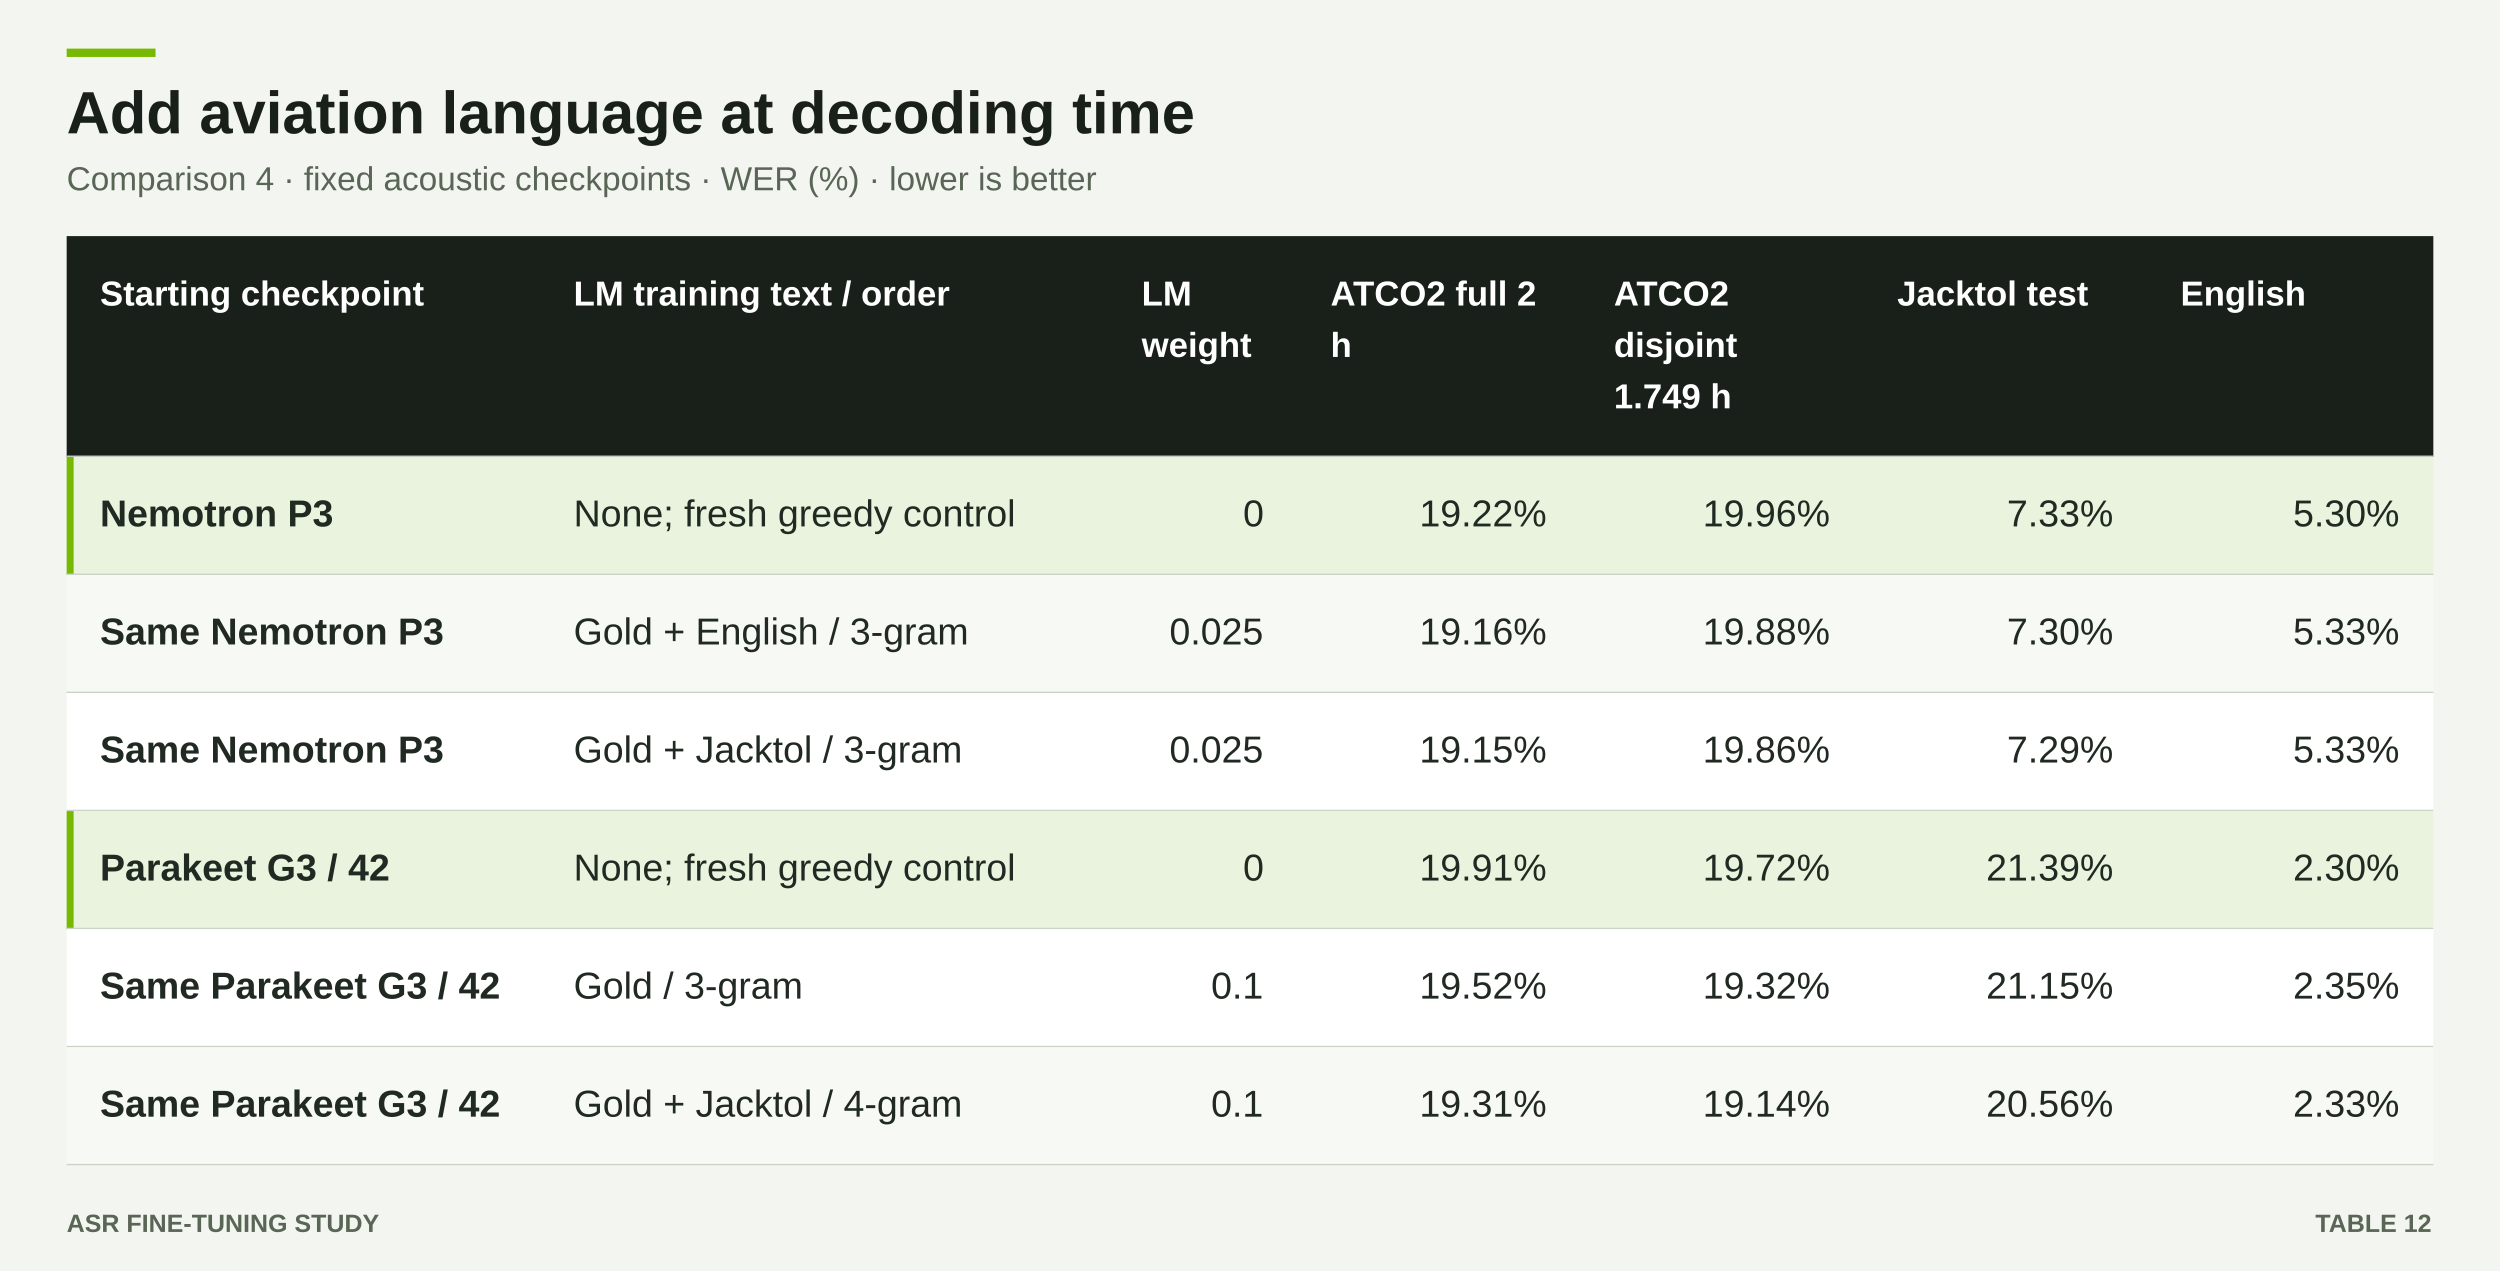
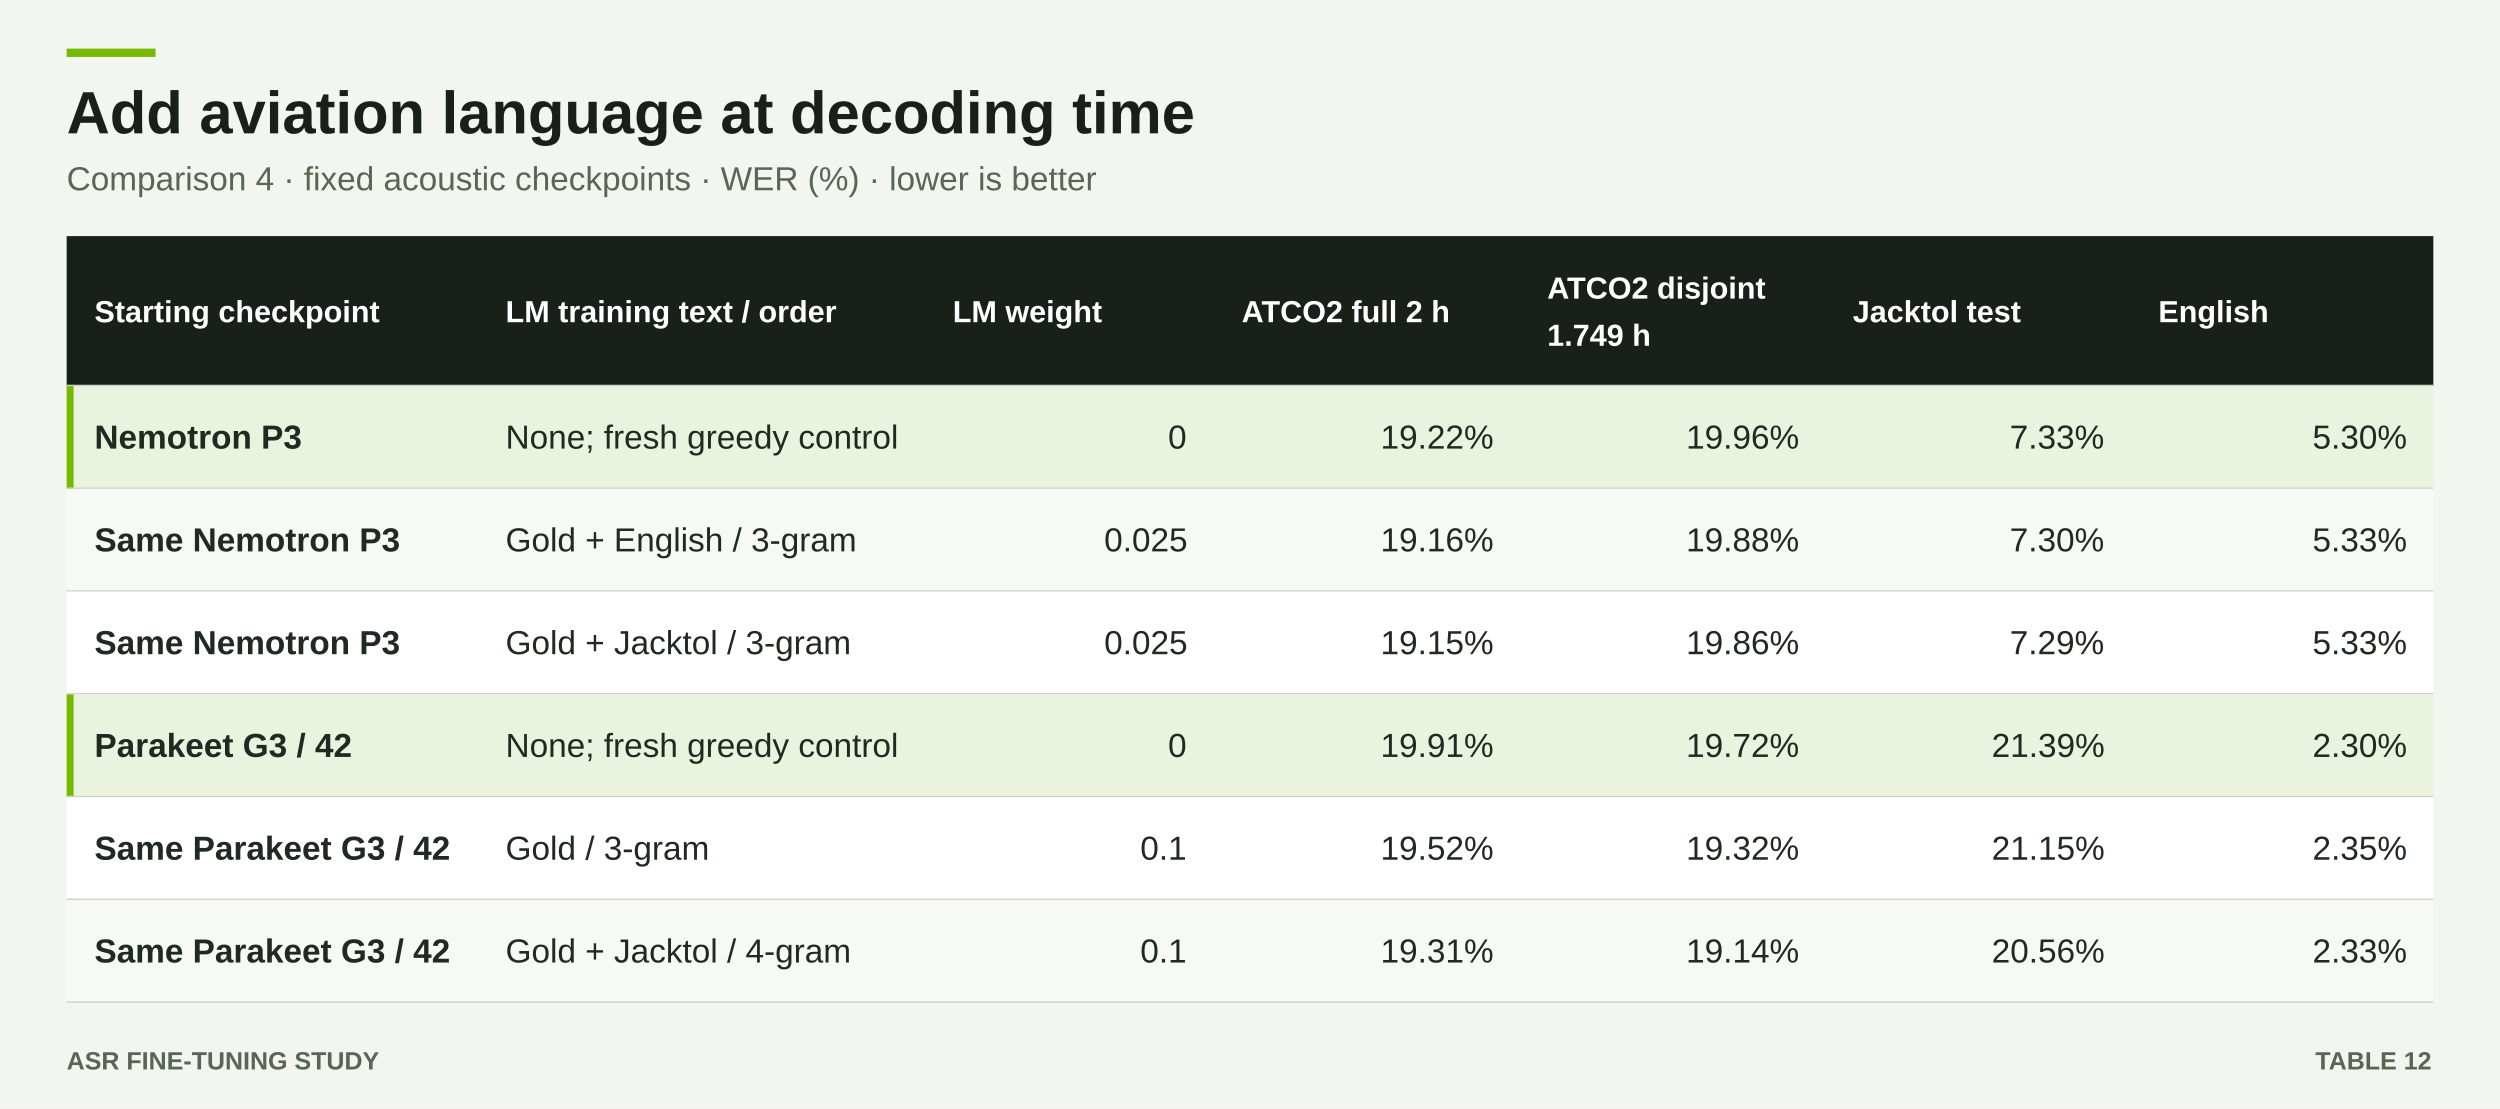
- <svg xmlns="http://www.w3.org/2000/svg" width="1800" height="915" viewBox="0 0 1800 915" role="img" aria-labelledby="title">
+ <svg xmlns="http://www.w3.org/2000/svg" width="1800" height="798" viewBox="0 0 1800 798" role="img" aria-labelledby="title">
  <g font-family="Arial, Helvetica, sans-serif">
-     <rect x="0" y="0" width="1800" height="915" fill="#F3F5F1" />
+     <rect x="0" y="0" width="1800" height="798" fill="#F3F5F1" />
    <rect x="48" y="35" width="64" height="6" fill="#76B900" />
    <text x="48.00" y="96" font-size="43" font-weight="700" fill="#182019">Add aviation language at decoding time</text>
    <text x="48.00" y="137" font-size="24" font-weight="400" fill="#596555">Comparison 4 · fixed acoustic checkpoints · WER (%) · lower is better</text>
-     <rect x="48" y="170" width="1704" height="159" fill="#182019" />
-     <text x="72.00" y="220" font-size="25" font-weight="700" fill="#FFFFFF">Starting checkpoint</text>
-     <text x="413.00" y="220" font-size="25" font-weight="700" fill="#FFFFFF">LM training text / order</text>
-     <text x="822.00" y="220" font-size="25" font-weight="700" fill="#FFFFFF">LM</text>
-     <text x="822.00" y="257" font-size="25" font-weight="700" fill="#FFFFFF">weight</text>
-     <text x="958.00" y="220" font-size="25" font-weight="700" fill="#FFFFFF">ATCO2 full 2</text>
-     <text x="958.00" y="257" font-size="25" font-weight="700" fill="#FFFFFF">h</text>
-     <text x="1162.00" y="220" font-size="25" font-weight="700" fill="#FFFFFF">ATCO2</text>
-     <text x="1162.00" y="257" font-size="25" font-weight="700" fill="#FFFFFF">disjoint</text>
-     <text x="1162.00" y="294" font-size="25" font-weight="700" fill="#FFFFFF">1.749 h</text>
-     <text x="1366.00" y="220" font-size="25" font-weight="700" fill="#FFFFFF">Jacktol test</text>
-     <text x="1570.00" y="220" font-size="25" font-weight="700" fill="#FFFFFF">English</text>
-     <rect x="48" y="328" width="1704" height="1" fill="#CBD3C6" />
-     <rect x="48" y="329" width="1704" height="85" fill="#EAF3DD" />
-     <rect x="48" y="329" width="5" height="85" fill="#76B900" />
-     <text x="72.00" y="379" font-size="27" font-weight="700" fill="#202A22">Nemotron P3</text>
-     <text x="413.00" y="379" font-size="27" font-weight="400" fill="#202A22">None; fresh greedy control</text>
-     <text x="895.00" y="379" font-size="27" font-weight="400" fill="#202A22">0</text>
-     <text x="1022.00" y="379" font-size="27" font-weight="400" fill="#202A22">19.22%</text>
-     <text x="1226.00" y="379" font-size="27" font-weight="400" fill="#202A22">19.96%</text>
-     <text x="1445.00" y="379" font-size="27" font-weight="400" fill="#202A22">7.33%</text>
-     <text x="1651.00" y="379" font-size="27" font-weight="400" fill="#202A22">5.30%</text>
-     <rect x="48" y="413" width="1704" height="1" fill="#CBD3C6" />
-     <rect x="48" y="414" width="1704" height="85" fill="#F7F9F5" />
-     <text x="72.00" y="464" font-size="27" font-weight="700" fill="#202A22">Same Nemotron P3</text>
-     <text x="413.00" y="464" font-size="27" font-weight="400" fill="#202A22">Gold + English / 3-gram</text>
-     <text x="842.00" y="464" font-size="27" font-weight="400" fill="#202A22">0.025</text>
-     <text x="1022.00" y="464" font-size="27" font-weight="400" fill="#202A22">19.16%</text>
-     <text x="1226.00" y="464" font-size="27" font-weight="400" fill="#202A22">19.88%</text>
-     <text x="1445.00" y="464" font-size="27" font-weight="400" fill="#202A22">7.30%</text>
-     <text x="1651.00" y="464" font-size="27" font-weight="400" fill="#202A22">5.33%</text>
-     <rect x="48" y="498" width="1704" height="1" fill="#CBD3C6" />
-     <rect x="48" y="499" width="1704" height="85" fill="#FFFFFF" />
-     <text x="72.00" y="549" font-size="27" font-weight="700" fill="#202A22">Same Nemotron P3</text>
-     <text x="413.00" y="549" font-size="27" font-weight="400" fill="#202A22">Gold + Jacktol / 3-gram</text>
-     <text x="842.00" y="549" font-size="27" font-weight="400" fill="#202A22">0.025</text>
-     <text x="1022.00" y="549" font-size="27" font-weight="400" fill="#202A22">19.15%</text>
-     <text x="1226.00" y="549" font-size="27" font-weight="400" fill="#202A22">19.86%</text>
-     <text x="1445.00" y="549" font-size="27" font-weight="400" fill="#202A22">7.29%</text>
-     <text x="1651.00" y="549" font-size="27" font-weight="400" fill="#202A22">5.33%</text>
-     <rect x="48" y="583" width="1704" height="1" fill="#CBD3C6" />
-     <rect x="48" y="584" width="1704" height="85" fill="#EAF3DD" />
-     <rect x="48" y="584" width="5" height="85" fill="#76B900" />
-     <text x="72.00" y="634" font-size="27" font-weight="700" fill="#202A22">Parakeet G3 / 42</text>
-     <text x="413.00" y="634" font-size="27" font-weight="400" fill="#202A22">None; fresh greedy control</text>
-     <text x="895.00" y="634" font-size="27" font-weight="400" fill="#202A22">0</text>
-     <text x="1022.00" y="634" font-size="27" font-weight="400" fill="#202A22">19.91%</text>
-     <text x="1226.00" y="634" font-size="27" font-weight="400" fill="#202A22">19.72%</text>
-     <text x="1430.00" y="634" font-size="27" font-weight="400" fill="#202A22">21.39%</text>
-     <text x="1651.00" y="634" font-size="27" font-weight="400" fill="#202A22">2.30%</text>
-     <rect x="48" y="668" width="1704" height="1" fill="#CBD3C6" />
-     <rect x="48" y="669" width="1704" height="85" fill="#FFFFFF" />
-     <text x="72.00" y="719" font-size="27" font-weight="700" fill="#202A22">Same Parakeet G3 / 42</text>
-     <text x="413.00" y="719" font-size="27" font-weight="400" fill="#202A22">Gold / 3-gram</text>
-     <text x="872.00" y="719" font-size="27" font-weight="400" fill="#202A22">0.1</text>
-     <text x="1022.00" y="719" font-size="27" font-weight="400" fill="#202A22">19.52%</text>
-     <text x="1226.00" y="719" font-size="27" font-weight="400" fill="#202A22">19.32%</text>
-     <text x="1430.00" y="719" font-size="27" font-weight="400" fill="#202A22">21.15%</text>
-     <text x="1651.00" y="719" font-size="27" font-weight="400" fill="#202A22">2.35%</text>
-     <rect x="48" y="753" width="1704" height="1" fill="#CBD3C6" />
-     <rect x="48" y="754" width="1704" height="85" fill="#F7F9F5" />
-     <text x="72.00" y="804" font-size="27" font-weight="700" fill="#202A22">Same Parakeet G3 / 42</text>
-     <text x="413.00" y="804" font-size="27" font-weight="400" fill="#202A22">Gold + Jacktol / 4-gram</text>
-     <text x="872.00" y="804" font-size="27" font-weight="400" fill="#202A22">0.1</text>
-     <text x="1022.00" y="804" font-size="27" font-weight="400" fill="#202A22">19.31%</text>
-     <text x="1226.00" y="804" font-size="27" font-weight="400" fill="#202A22">19.14%</text>
-     <text x="1430.00" y="804" font-size="27" font-weight="400" fill="#202A22">20.56%</text>
-     <text x="1651.00" y="804" font-size="27" font-weight="400" fill="#202A22">2.33%</text>
-     <rect x="48" y="838" width="1704" height="1" fill="#CBD3C6" />
-     <text x="48.00" y="887" font-size="18" font-weight="700" fill="#596555">ASR FINE-TUNING STUDY</text>
-     <text x="1667.02" y="887" font-size="18" font-weight="700" fill="#596555">TABLE 12</text>
+     <rect x="48" y="170" width="1704" height="108" fill="#182019" />
+     <text x="68.00" y="232.0" font-size="22" font-weight="700" fill="#FFFFFF">Starting checkpoint</text>
+     <text x="364.00" y="232.0" font-size="22" font-weight="700" fill="#FFFFFF">LM training text / order</text>
+     <text x="686.00" y="232.0" font-size="22" font-weight="700" fill="#FFFFFF">LM weight</text>
+     <text x="894.00" y="232.0" font-size="22" font-weight="700" fill="#FFFFFF">ATCO2 full 2 h</text>
+     <text x="1114.00" y="215.0" font-size="22" font-weight="700" fill="#FFFFFF">ATCO2 disjoint</text>
+     <text x="1114.00" y="249.0" font-size="22" font-weight="700" fill="#FFFFFF">1.749 h</text>
+     <text x="1334.00" y="232.0" font-size="22" font-weight="700" fill="#FFFFFF">Jacktol test</text>
+     <text x="1554.00" y="232.0" font-size="22" font-weight="700" fill="#FFFFFF">English</text>
+     <rect x="48" y="277" width="1704" height="1" fill="#CBD3C6" />
+     <rect x="48" y="278" width="1704" height="74" fill="#EAF3DD" />
+     <rect x="48" y="278" width="5" height="74" fill="#76B900" />
+     <text x="68.00" y="323.0" font-size="24" font-weight="700" fill="#202A22">Nemotron P3</text>
+     <text x="364.00" y="323.0" font-size="24" font-weight="400" fill="#202A22">None; fresh greedy control</text>
+     <text x="841.00" y="323.0" font-size="24" font-weight="400" fill="#202A22">0</text>
+     <text x="994.00" y="323.0" font-size="24" font-weight="400" fill="#202A22">19.22%</text>
+     <text x="1214.00" y="323.0" font-size="24" font-weight="400" fill="#202A22">19.96%</text>
+     <text x="1447.00" y="323.0" font-size="24" font-weight="400" fill="#202A22">7.33%</text>
+     <text x="1665.00" y="323.0" font-size="24" font-weight="400" fill="#202A22">5.30%</text>
+     <rect x="48" y="351" width="1704" height="1" fill="#CBD3C6" />
+     <rect x="48" y="352" width="1704" height="74" fill="#F7F9F5" />
+     <text x="68.00" y="397.0" font-size="24" font-weight="700" fill="#202A22">Same Nemotron P3</text>
+     <text x="364.00" y="397.0" font-size="24" font-weight="400" fill="#202A22">Gold + English / 3-gram</text>
+     <text x="795.00" y="397.0" font-size="24" font-weight="400" fill="#202A22">0.025</text>
+     <text x="994.00" y="397.0" font-size="24" font-weight="400" fill="#202A22">19.16%</text>
+     <text x="1214.00" y="397.0" font-size="24" font-weight="400" fill="#202A22">19.88%</text>
+     <text x="1447.00" y="397.0" font-size="24" font-weight="400" fill="#202A22">7.30%</text>
+     <text x="1665.00" y="397.0" font-size="24" font-weight="400" fill="#202A22">5.33%</text>
+     <rect x="48" y="425" width="1704" height="1" fill="#CBD3C6" />
+     <rect x="48" y="426" width="1704" height="74" fill="#FFFFFF" />
+     <text x="68.00" y="471.0" font-size="24" font-weight="700" fill="#202A22">Same Nemotron P3</text>
+     <text x="364.00" y="471.0" font-size="24" font-weight="400" fill="#202A22">Gold + Jacktol / 3-gram</text>
+     <text x="795.00" y="471.0" font-size="24" font-weight="400" fill="#202A22">0.025</text>
+     <text x="994.00" y="471.0" font-size="24" font-weight="400" fill="#202A22">19.15%</text>
+     <text x="1214.00" y="471.0" font-size="24" font-weight="400" fill="#202A22">19.86%</text>
+     <text x="1447.00" y="471.0" font-size="24" font-weight="400" fill="#202A22">7.29%</text>
+     <text x="1665.00" y="471.0" font-size="24" font-weight="400" fill="#202A22">5.33%</text>
+     <rect x="48" y="499" width="1704" height="1" fill="#CBD3C6" />
+     <rect x="48" y="500" width="1704" height="74" fill="#EAF3DD" />
+     <rect x="48" y="500" width="5" height="74" fill="#76B900" />
+     <text x="68.00" y="545.0" font-size="24" font-weight="700" fill="#202A22">Parakeet G3 / 42</text>
+     <text x="364.00" y="545.0" font-size="24" font-weight="400" fill="#202A22">None; fresh greedy control</text>
+     <text x="841.00" y="545.0" font-size="24" font-weight="400" fill="#202A22">0</text>
+     <text x="994.00" y="545.0" font-size="24" font-weight="400" fill="#202A22">19.91%</text>
+     <text x="1214.00" y="545.0" font-size="24" font-weight="400" fill="#202A22">19.72%</text>
+     <text x="1434.00" y="545.0" font-size="24" font-weight="400" fill="#202A22">21.39%</text>
+     <text x="1665.00" y="545.0" font-size="24" font-weight="400" fill="#202A22">2.30%</text>
+     <rect x="48" y="573" width="1704" height="1" fill="#CBD3C6" />
+     <rect x="48" y="574" width="1704" height="74" fill="#FFFFFF" />
+     <text x="68.00" y="619.0" font-size="24" font-weight="700" fill="#202A22">Same Parakeet G3 / 42</text>
+     <text x="364.00" y="619.0" font-size="24" font-weight="400" fill="#202A22">Gold / 3-gram</text>
+     <text x="821.00" y="619.0" font-size="24" font-weight="400" fill="#202A22">0.1</text>
+     <text x="994.00" y="619.0" font-size="24" font-weight="400" fill="#202A22">19.52%</text>
+     <text x="1214.00" y="619.0" font-size="24" font-weight="400" fill="#202A22">19.32%</text>
+     <text x="1434.00" y="619.0" font-size="24" font-weight="400" fill="#202A22">21.15%</text>
+     <text x="1665.00" y="619.0" font-size="24" font-weight="400" fill="#202A22">2.35%</text>
+     <rect x="48" y="647" width="1704" height="1" fill="#CBD3C6" />
+     <rect x="48" y="648" width="1704" height="74" fill="#F7F9F5" />
+     <text x="68.00" y="693.0" font-size="24" font-weight="700" fill="#202A22">Same Parakeet G3 / 42</text>
+     <text x="364.00" y="693.0" font-size="24" font-weight="400" fill="#202A22">Gold + Jacktol / 4-gram</text>
+     <text x="821.00" y="693.0" font-size="24" font-weight="400" fill="#202A22">0.1</text>
+     <text x="994.00" y="693.0" font-size="24" font-weight="400" fill="#202A22">19.31%</text>
+     <text x="1214.00" y="693.0" font-size="24" font-weight="400" fill="#202A22">19.14%</text>
+     <text x="1434.00" y="693.0" font-size="24" font-weight="400" fill="#202A22">20.56%</text>
+     <text x="1665.00" y="693.0" font-size="24" font-weight="400" fill="#202A22">2.33%</text>
+     <rect x="48" y="721" width="1704" height="1" fill="#CBD3C6" />
+     <text x="48.00" y="770" font-size="18" font-weight="700" fill="#596555">ASR FINE-TUNING STUDY</text>
+     <text x="1667.02" y="770" font-size="18" font-weight="700" fill="#596555">TABLE 12</text>
  </g>
</svg>
